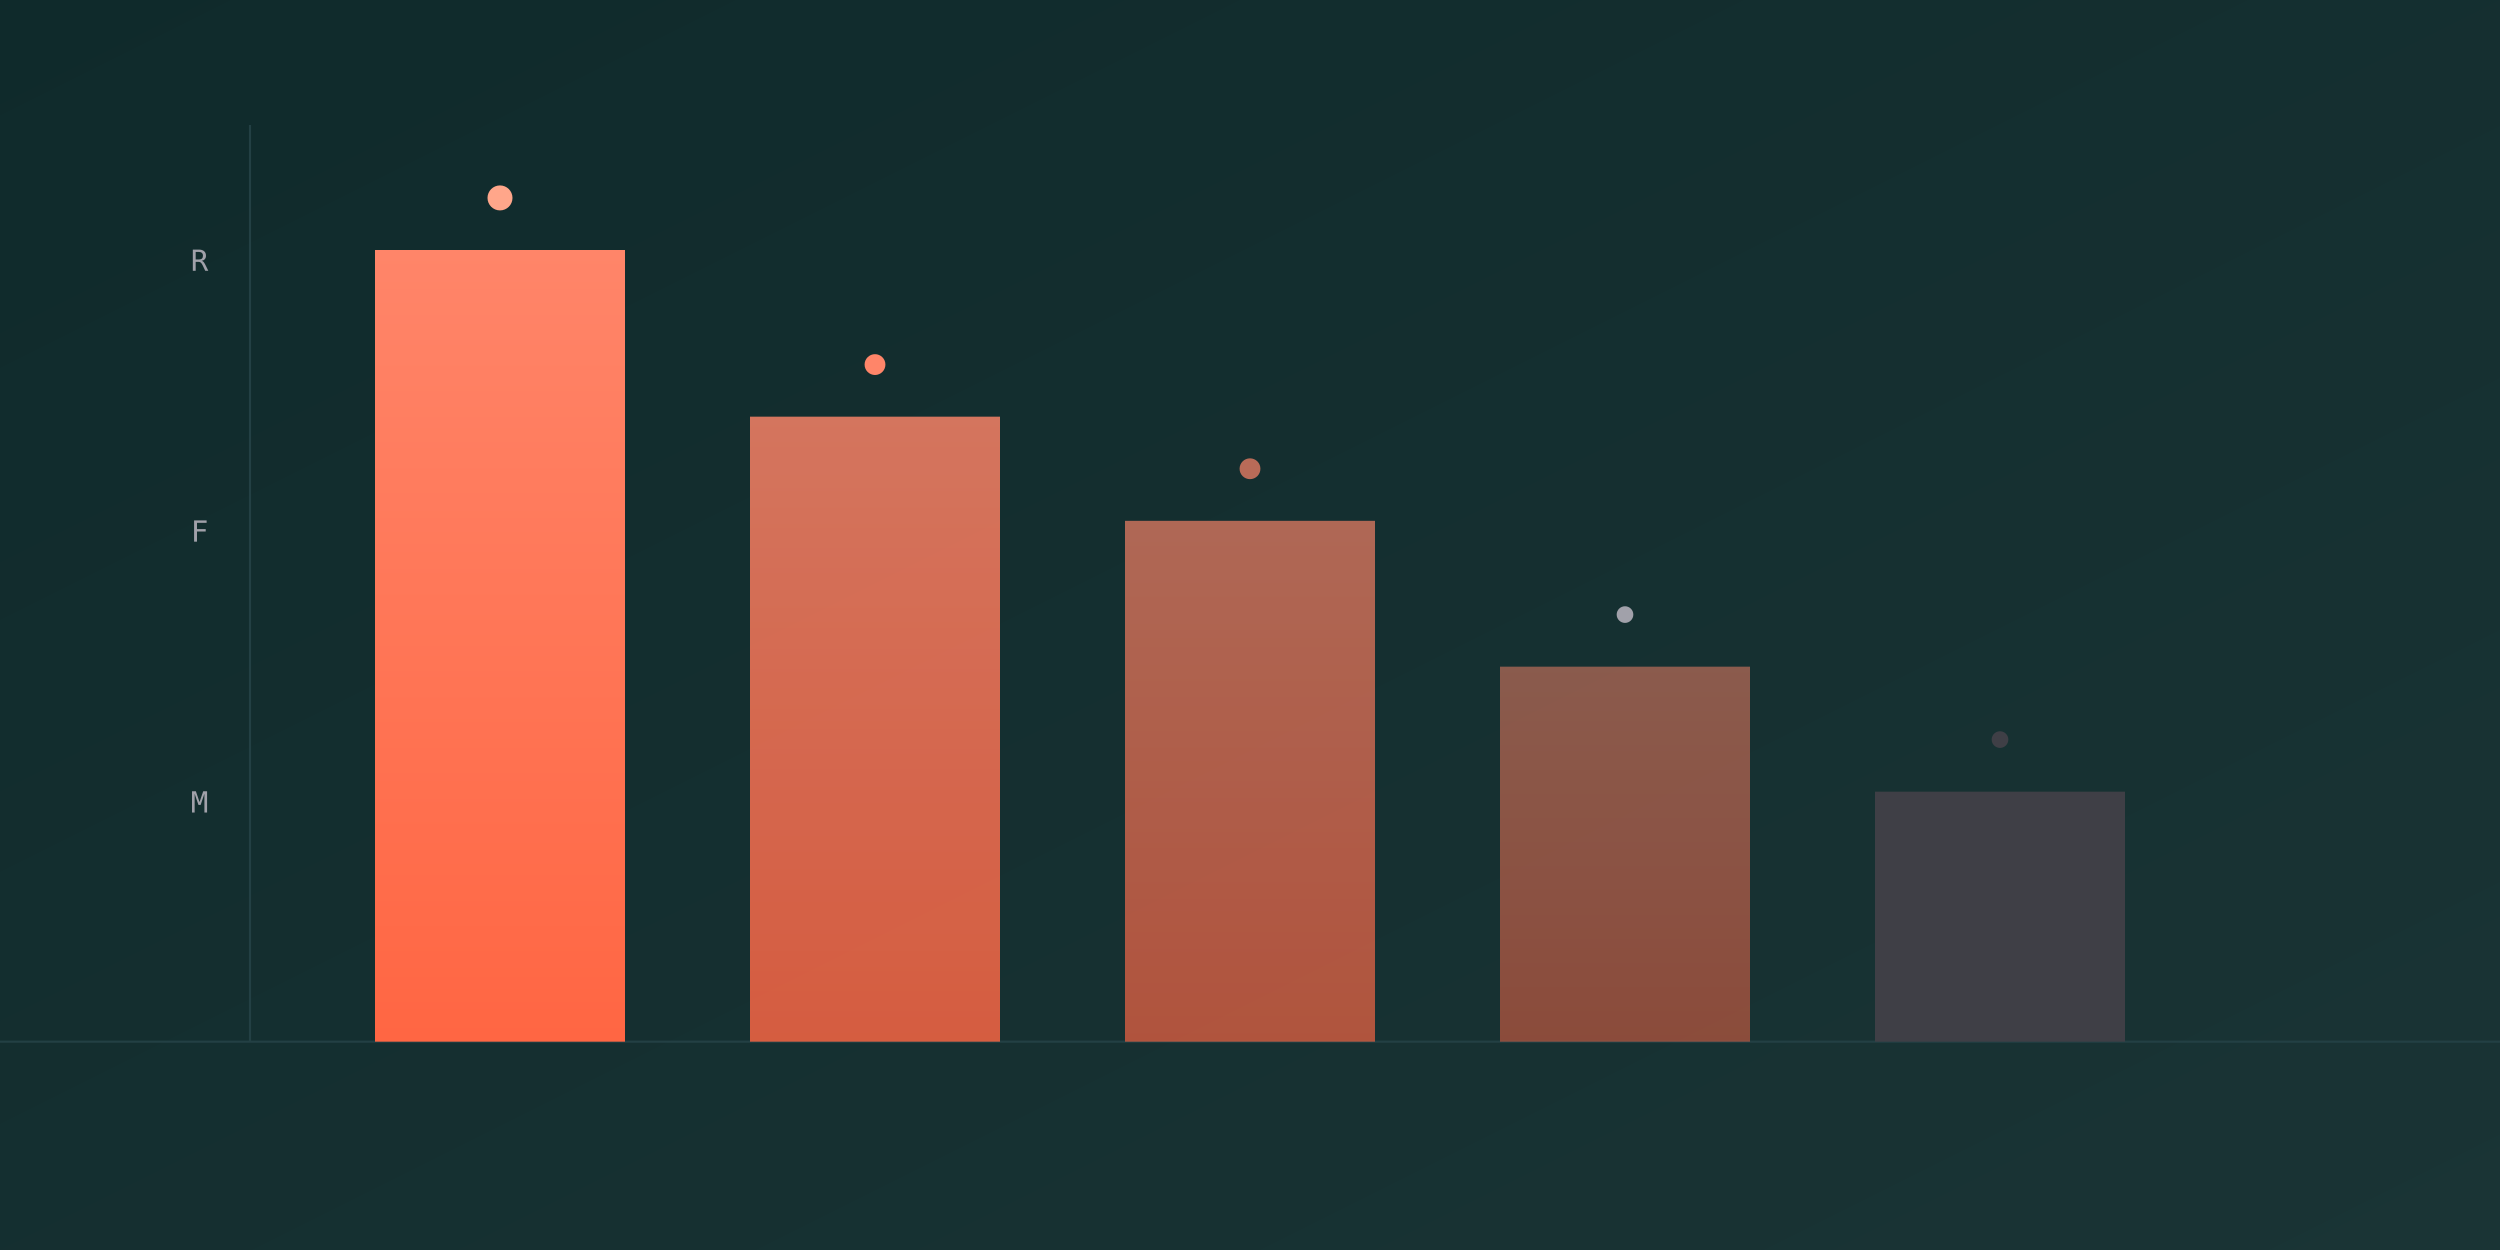
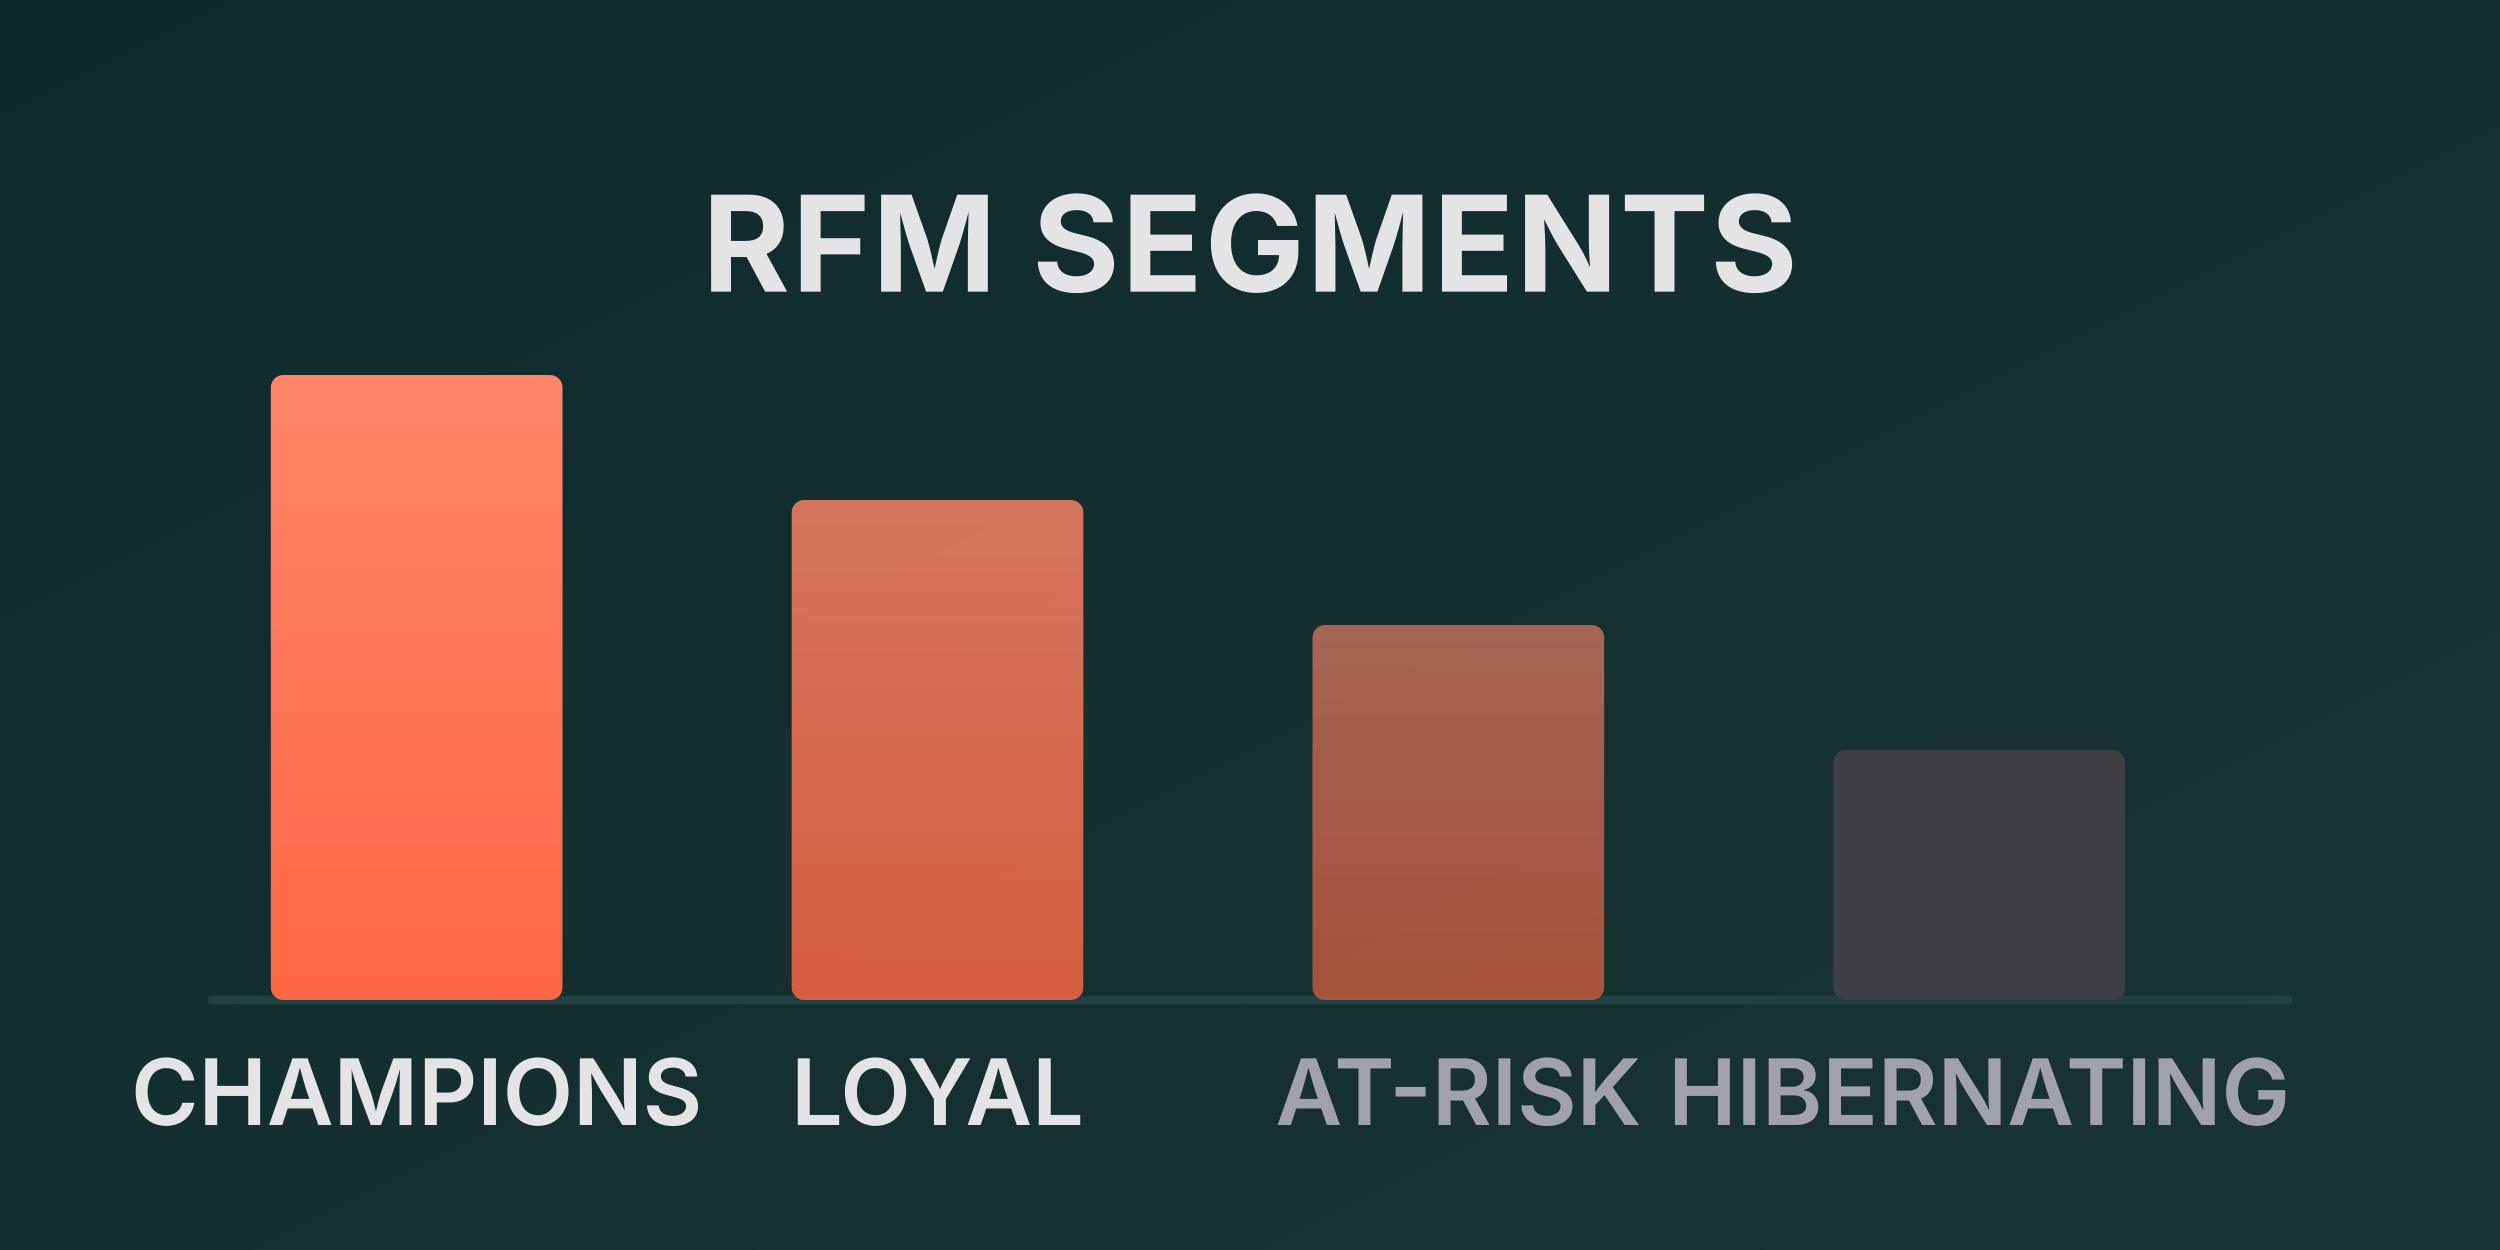
<svg xmlns="http://www.w3.org/2000/svg" viewBox="0 0 1200 600" role="img" aria-label="RFM segmentation: Recency, Frequency, Monetary value bars by segment">
  <defs>
-     <linearGradient id="bg" x1="0" y1="0" x2="1" y2="1">
+     <linearGradient id="rfm-bg" x1="0" y1="0" x2="1" y2="1">
      <stop offset="0" stop-color="#0f2a2b" />
      <stop offset="1" stop-color="#1a3435" />
    </linearGradient>
-     <linearGradient id="accent" x1="0" y1="0" x2="0" y2="1">
+     <linearGradient id="rfm-accent" x1="0" y1="0" x2="0" y2="1">
      <stop offset="0" stop-color="#ff8569" />
      <stop offset="1" stop-color="#ff6643" />
    </linearGradient>
  </defs>
-   <rect width="1200" height="600" fill="url(#bg)" />
-   <g stroke="#234044" stroke-width="1">
-     <line x1="0" y1="500" x2="1200" y2="500" />
-     <line x1="120" y1="60" x2="120" y2="500" />
-   </g>
-   <g>
-     <rect x="180" y="120" width="120" height="380" fill="url(#accent)" />
-     <rect x="360" y="200" width="120" height="300" fill="url(#accent)" opacity="0.82" />
-     <rect x="540" y="250" width="120" height="250" fill="url(#accent)" opacity="0.66" />
-     <rect x="720" y="320" width="120" height="180" fill="url(#accent)" opacity="0.5" />
-     <rect x="900" y="380" width="120" height="120" fill="#3f3f46" />
-   </g>
-   <g font-family="SF Mono, Monaco, monospace" font-size="14" fill="#a1a1aa">
-     <text x="100" y="130" text-anchor="end">R</text>
-     <text x="100" y="260" text-anchor="end">F</text>
-     <text x="100" y="390" text-anchor="end">M</text>
-   </g>
-   <g>
-     <circle cx="240" cy="95" r="6" fill="#ffa68a" />
-     <circle cx="420" cy="175" r="5" fill="#ff8569" />
-     <circle cx="600" cy="225" r="5" fill="#ff8569" opacity="0.7" />
-     <circle cx="780" cy="295" r="4" fill="#a1a1aa" />
-     <circle cx="960" cy="355" r="4" fill="#3f3f46" />
-   </g>
+   <rect width="1200" height="600" fill="url(#rfm-bg)" />
+   <text x="600" y="140" font-family="Inter, system-ui, sans-serif" font-size="64" font-weight="700" letter-spacing="1" fill="#e4e4e7" text-anchor="middle">RFM SEGMENTS</text>
+   <line x1="100" y1="480" x2="1100" y2="480" stroke="#234044" stroke-width="4" />
+   <rect x="130" y="180" width="140" height="300" rx="6" fill="url(#rfm-accent)" />
+   <rect x="380" y="240" width="140" height="240" rx="6" fill="url(#rfm-accent)" opacity="0.82" />
+   <rect x="630" y="300" width="140" height="180" rx="6" fill="url(#rfm-accent)" opacity="0.62" />
+   <rect x="880" y="360" width="140" height="120" rx="6" fill="#3f3f46" />
+   <text x="200" y="540" font-family="Inter, system-ui, sans-serif" font-size="44" font-weight="600" fill="#e4e4e7" text-anchor="middle">CHAMPIONS</text>
+   <text x="450" y="540" font-family="Inter, system-ui, sans-serif" font-size="44" font-weight="600" fill="#e4e4e7" text-anchor="middle">LOYAL</text>
+   <text x="700" y="540" font-family="Inter, system-ui, sans-serif" font-size="44" font-weight="600" fill="#a1a1aa" text-anchor="middle">AT-RISK</text>
+   <text x="950" y="540" font-family="Inter, system-ui, sans-serif" font-size="44" font-weight="600" fill="#a1a1aa" text-anchor="middle">HIBERNATING</text>
</svg>
